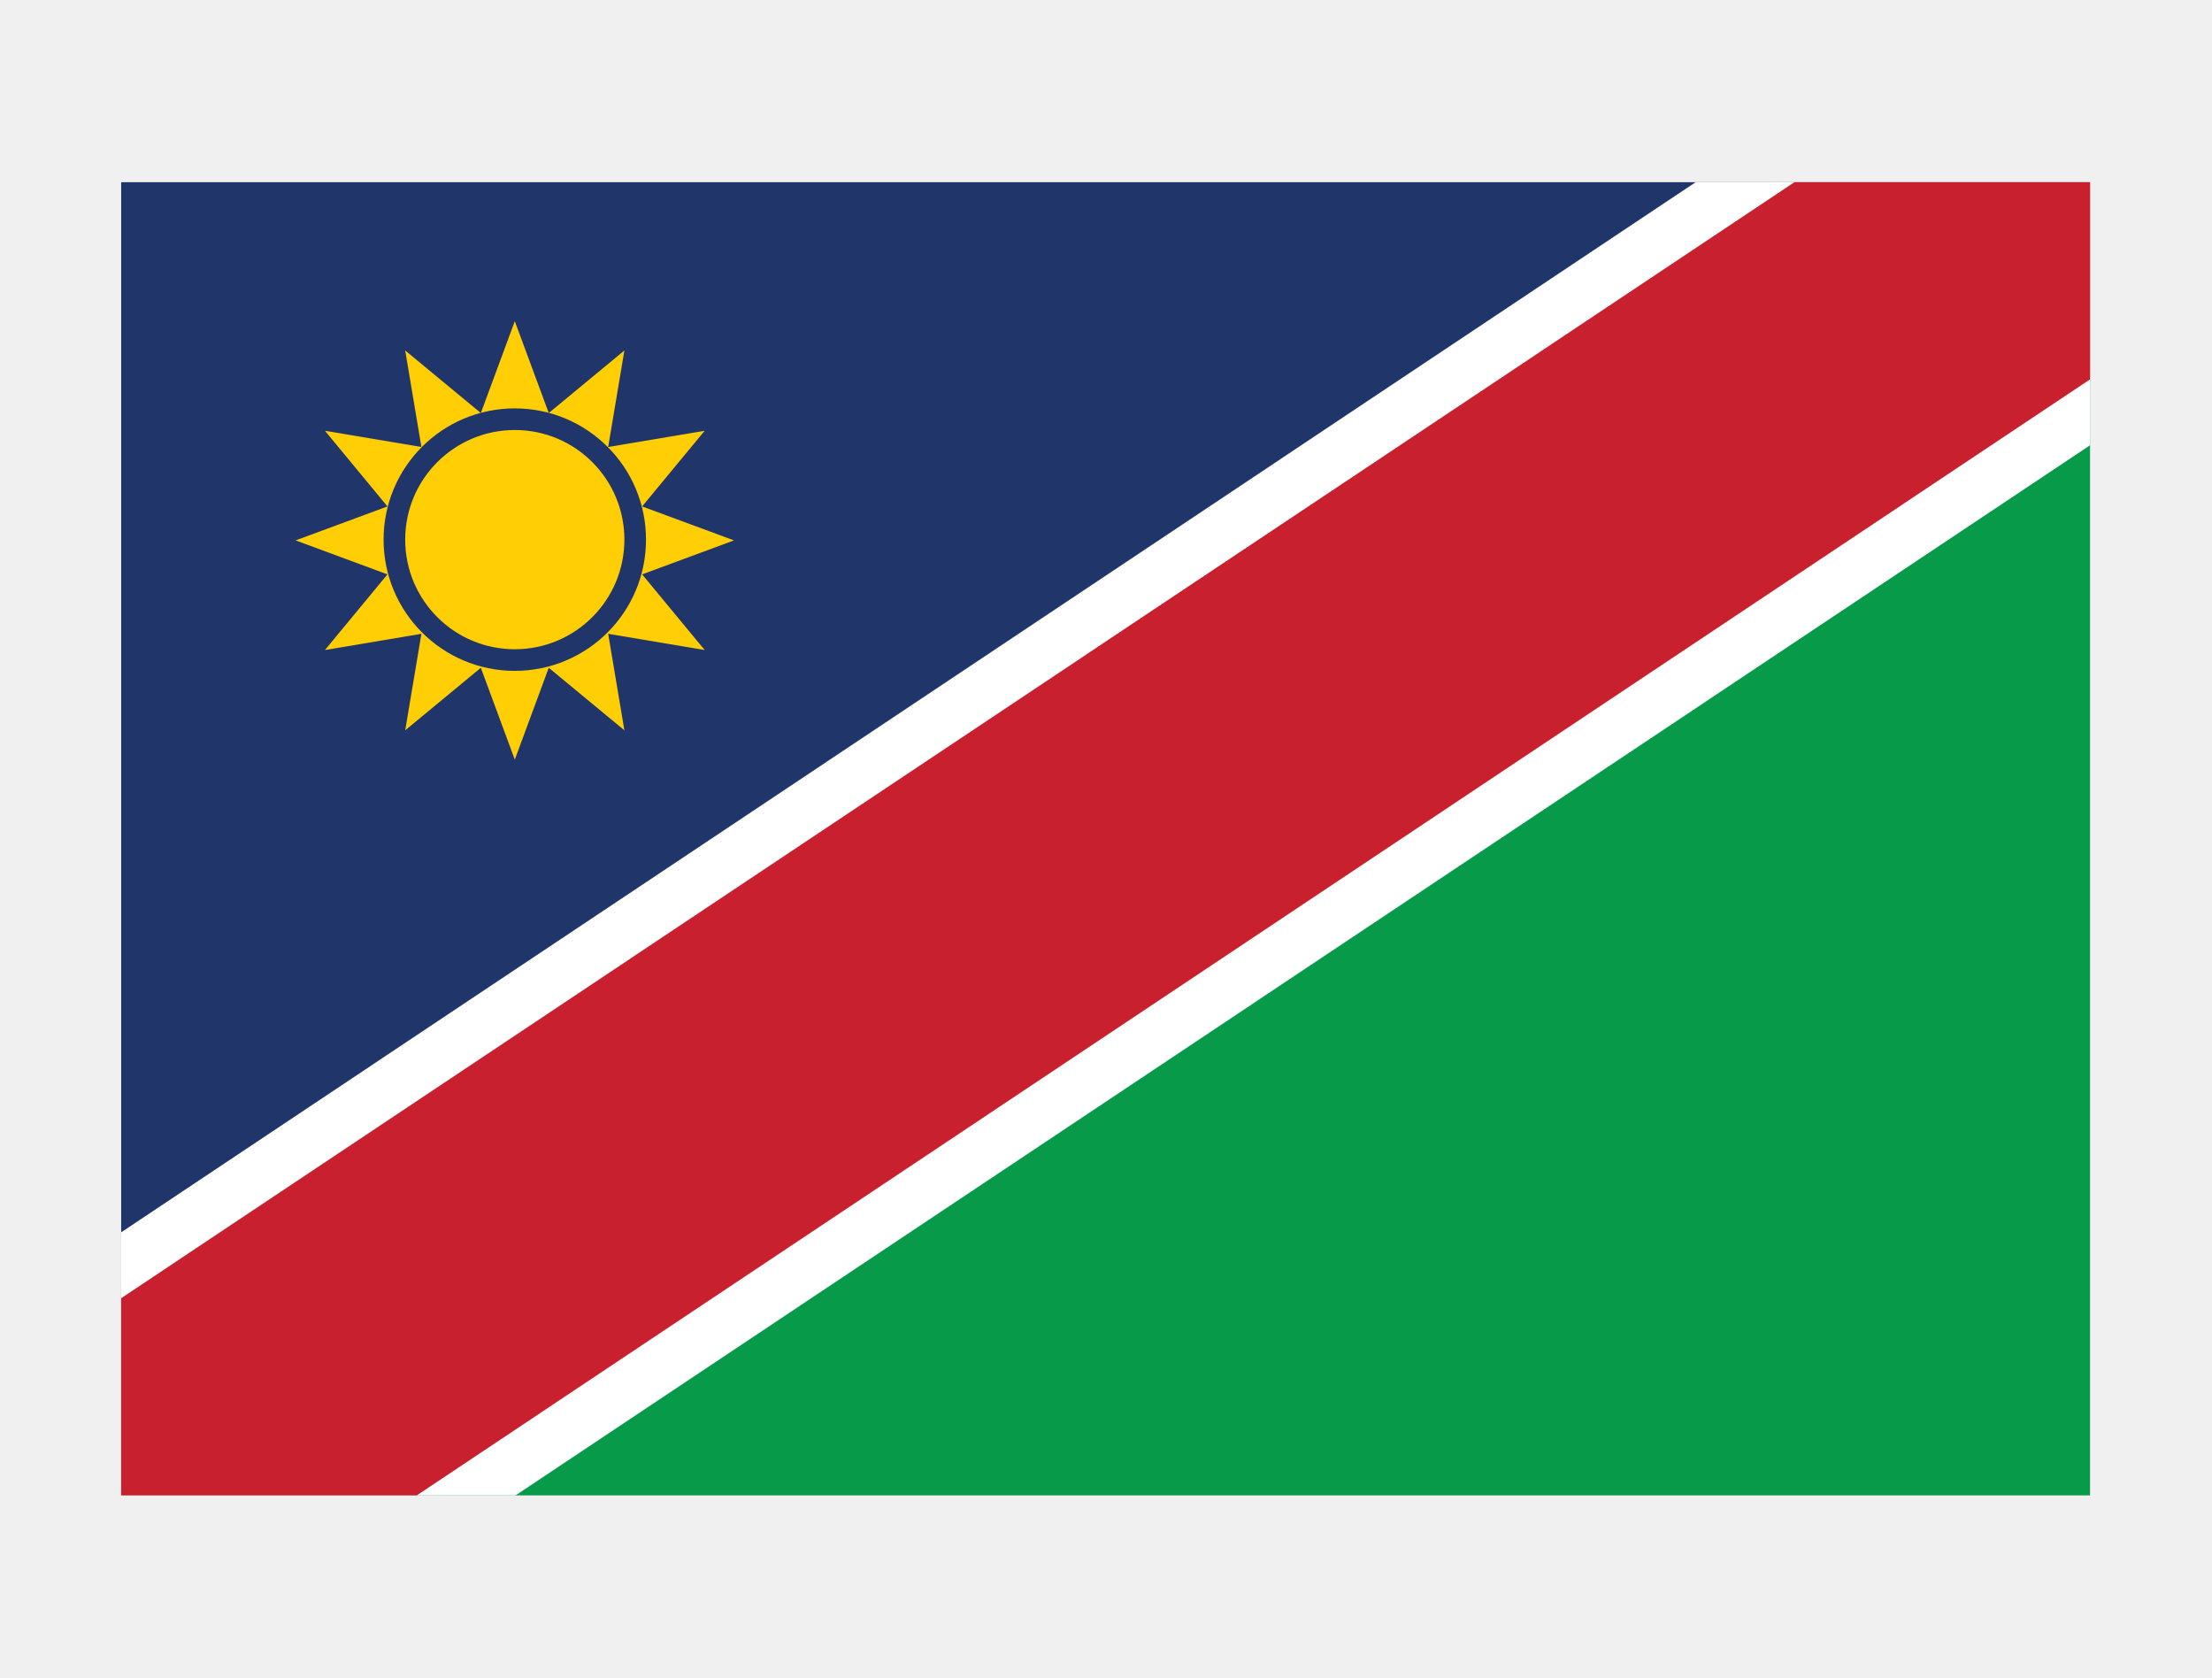
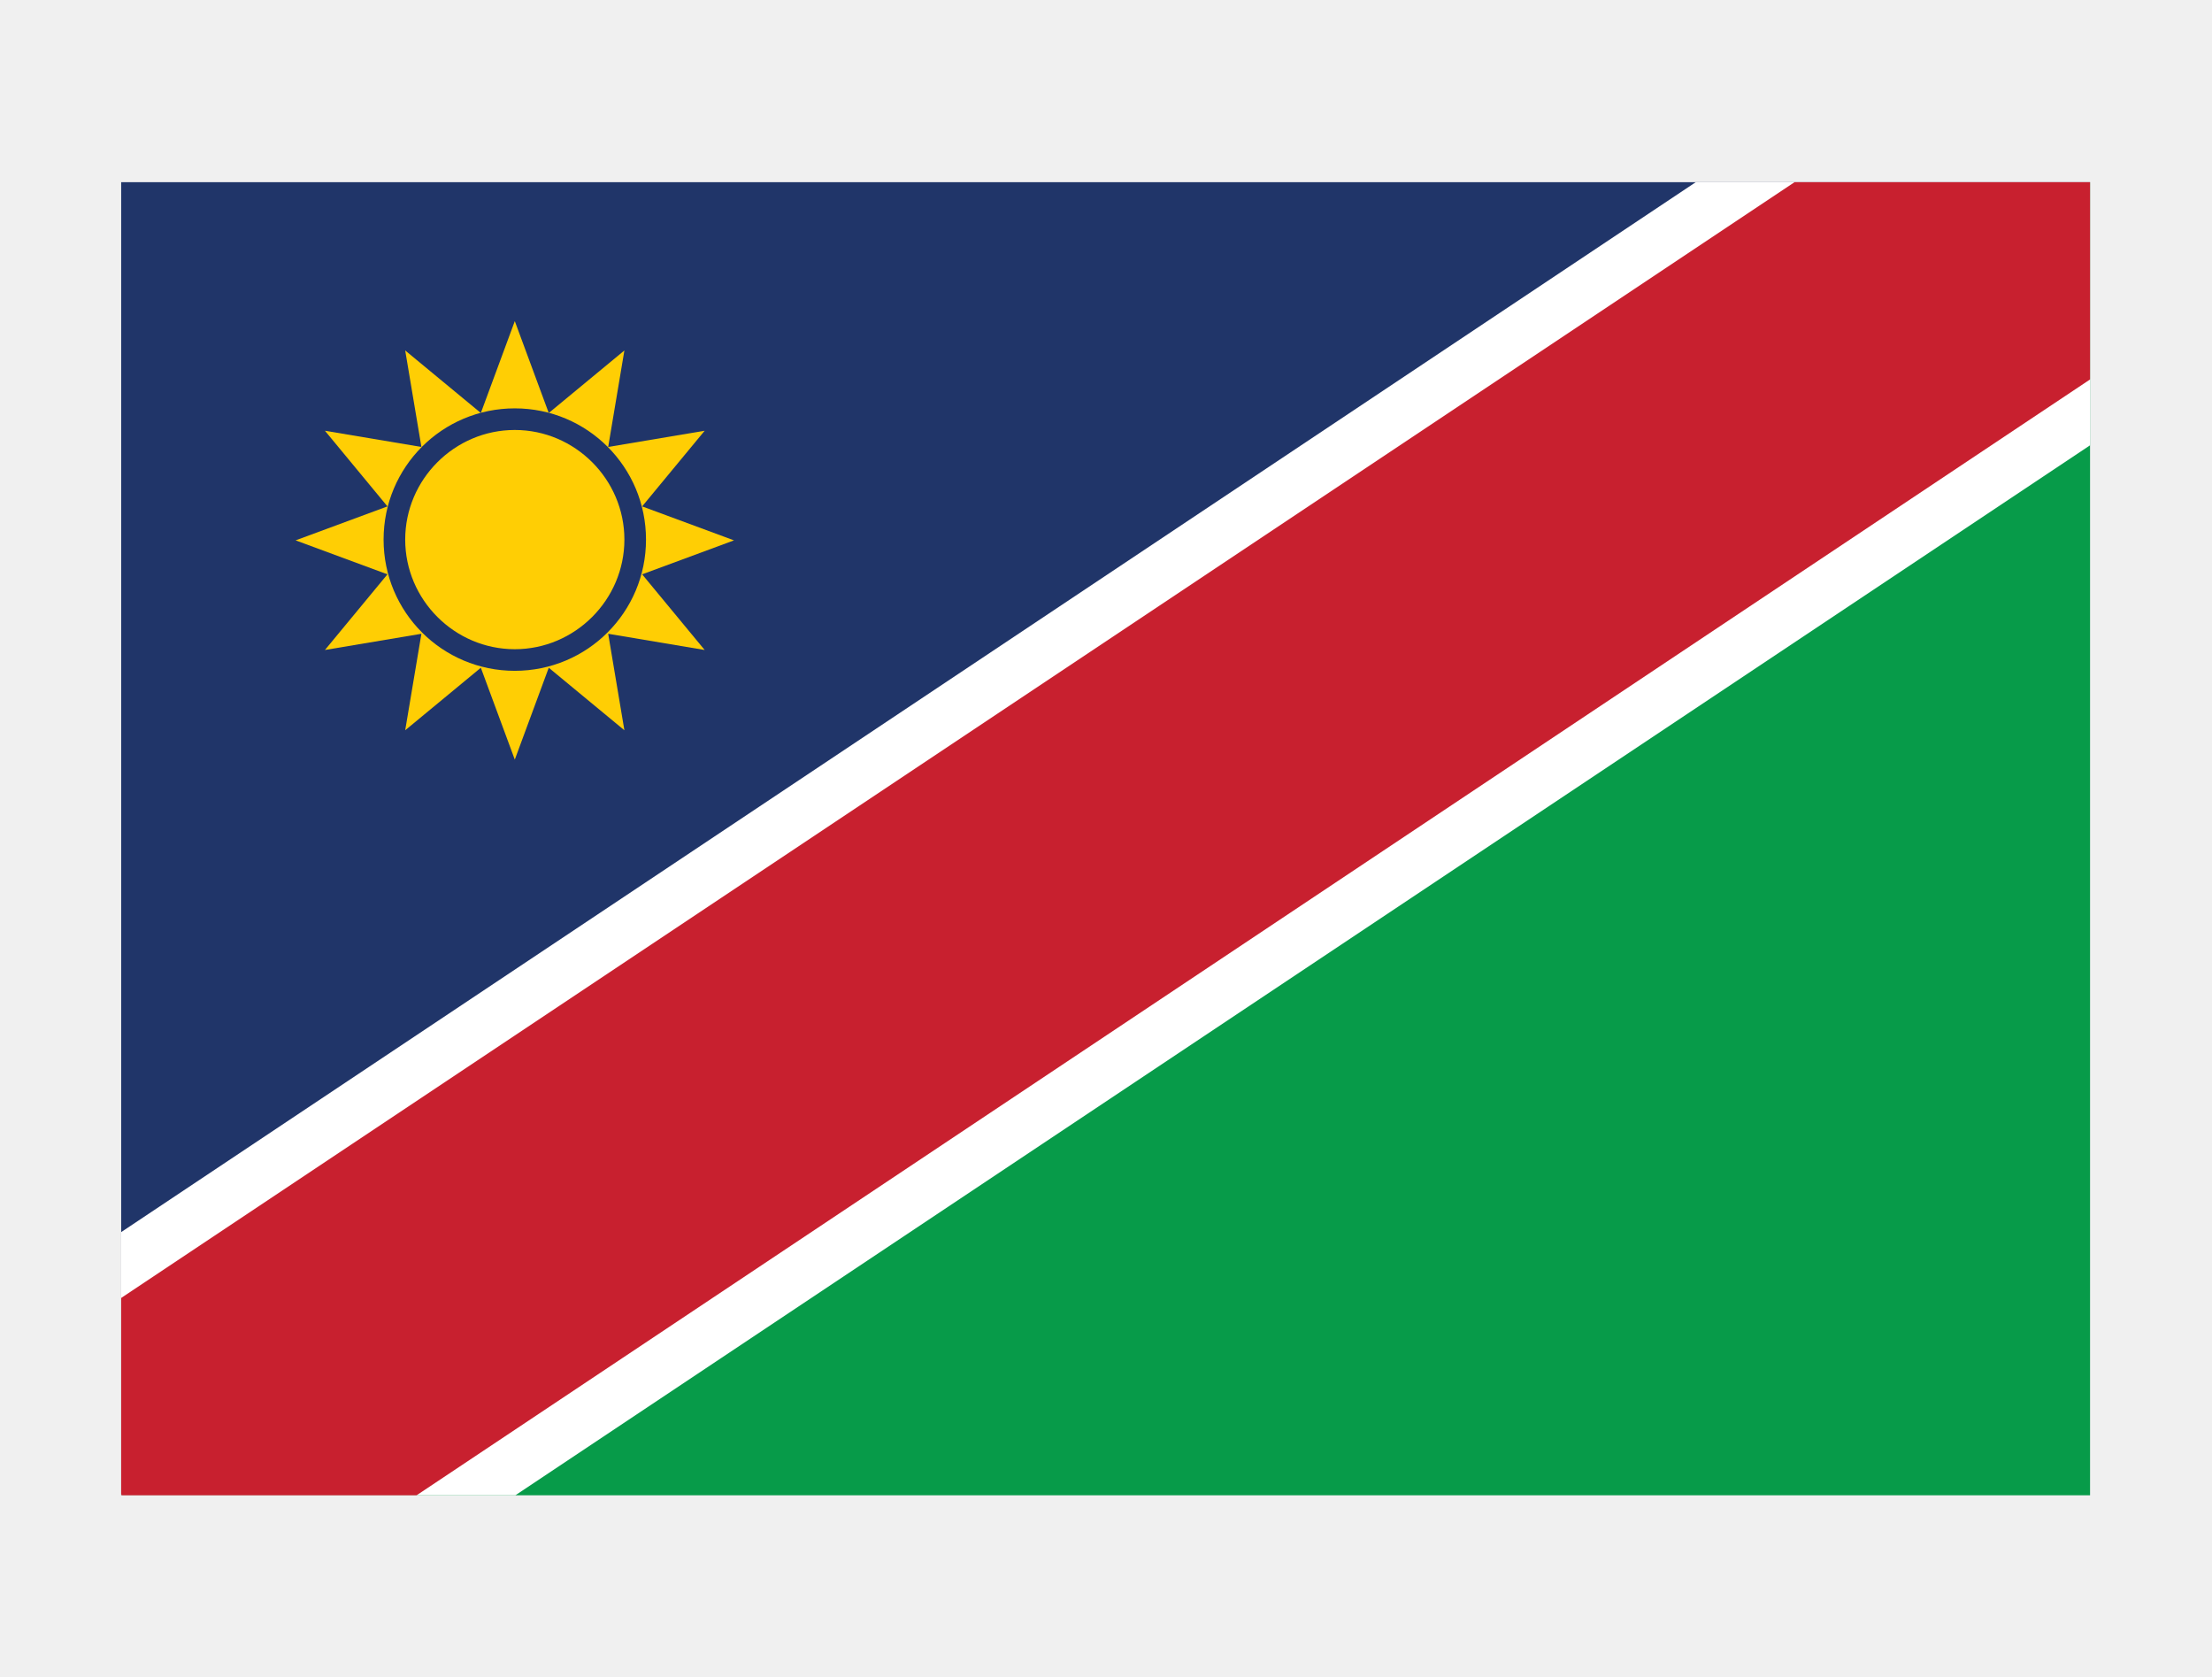
- <svg xmlns="http://www.w3.org/2000/svg" id="Layer_2" data-name="Layer 2" viewBox="0 0 28.66 21.73">
+ <svg xmlns="http://www.w3.org/2000/svg" id="Layer_2" data-name="Layer 2" viewBox="0 0 28.66 21.72">
  <defs>
    <style>
      .cls-1 {
-         stroke: #c8202f;
-         stroke-width: 4.25px;
+         fill: #ffce04;
      }

-       .cls-1, .cls-2, .cls-3, .cls-4 {
+       .cls-2 {
+         fill: #fff;
+       }
+ 
+       .cls-3 {
        fill: none;
      }

-       .cls-1, .cls-3, .cls-4 {
-         stroke-miterlimit: 40;
+       .cls-4 {
+         fill: #c8202f;
      }

      .cls-5 {
-         fill: #ffce04;
-       }
- 
-       .cls-3 {
-         stroke: #203569;
-         stroke-width: .28px;
+         fill: #079b49;
      }

      .cls-6 {
-         fill: #079b49;
-       }
- 
-       .cls-4 {
-         stroke: #fff;
-         stroke-width: 5.67px;
+         clip-path: url(#clippath);
      }

      .cls-7 {
-         clip-path: url(#clippath);
-       }
- 
-       .cls-8 {
        fill: #203569;
      }
    </style>
    <clipPath id="clippath">
-       <rect class="cls-2" x="1.57" y="2.36" width="25.51" height="17.01" />
+       <rect class="cls-3" x="1.57" y="2.36" width="25.51" height="17.01" />
    </clipPath>
  </defs>
  <g id="Layer_1-2" data-name="Layer 1">
    <g>
-       <path class="cls-8" d="M1.57,19.37V2.36h25.51L1.57,19.37Z" />
-       <path class="cls-6" d="M27.08,2.36v17.01H1.57L27.08,2.36Z" />
-       <g class="cls-7">
+       <path class="cls-7" d="M1.57,19.37V2.36h25.51L1.57,19.37Z" />
+       <path class="cls-5" d="M27.08,2.36v17.01H1.57L27.08,2.36Z" />
+       <g class="cls-6">
        <g>
-           <path class="cls-4" d="M1.57,19.37L27.08,2.36" />
-           <path class="cls-1" d="M1.57,19.37L27.08,2.36" />
+           <rect class="cls-2" x="-1" y="8.03" width="30.66" height="5.67" transform="translate(-3.62 9.77) rotate(-33.69)" />
+           <rect class="cls-4" x="-1" y="8.74" width="30.66" height="4.25" transform="translate(-3.62 9.77) rotate(-33.69)" />
        </g>
      </g>
-       <path class="cls-5" d="M6.67,4.16l.44,1.19.98-.81-.21,1.25,1.25-.21-.81.98,1.19.44-1.19.44.81.98-1.25-.21.21,1.25-.98-.81-.44,1.19-.44-1.19-.98.81.21-1.25-1.25.21.81-.98-1.19-.44,1.19-.44-.81-.98,1.25.21-.21-1.25.98.81.44-1.19Z" />
-       <circle class="cls-3" cx="6.67" cy="6.99" r="1.56" />
+       <path class="cls-1" d="M6.67,4.16l.44,1.19.98-.81-.21,1.25,1.25-.21-.81.98,1.19.44-1.19.44.81.98-1.25-.21.21,1.25-.98-.81-.44,1.19-.44-1.19-.98.81.21-1.25-1.25.21.81-.98-1.19-.44,1.19-.44-.81-.98,1.25.21-.21-1.25.98.81.44-1.19Z" />
+       <path class="cls-7" d="M6.67,8.69c-.94,0-1.7-.76-1.7-1.7s.76-1.7,1.7-1.7,1.7.76,1.7,1.7-.76,1.7-1.7,1.7ZM6.67,5.57c-.78,0-1.42.64-1.42,1.42s.64,1.42,1.42,1.42,1.42-.64,1.42-1.42-.64-1.42-1.42-1.42Z" />
    </g>
  </g>
</svg>
